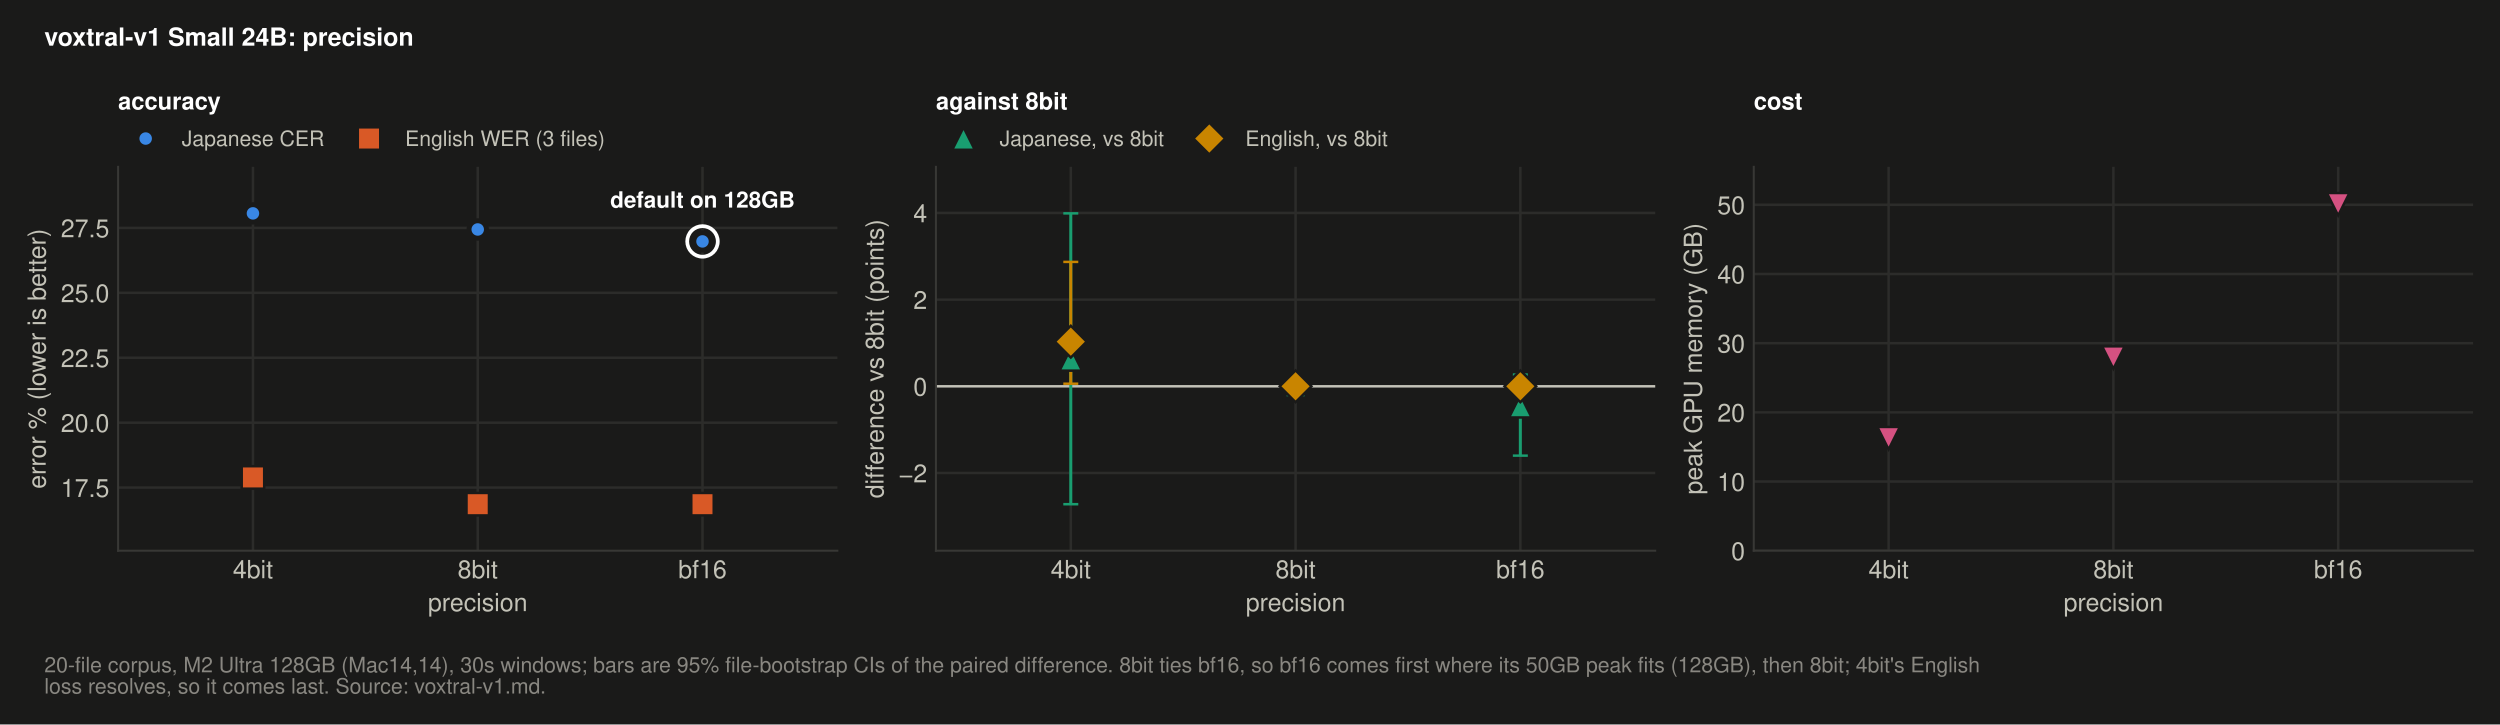
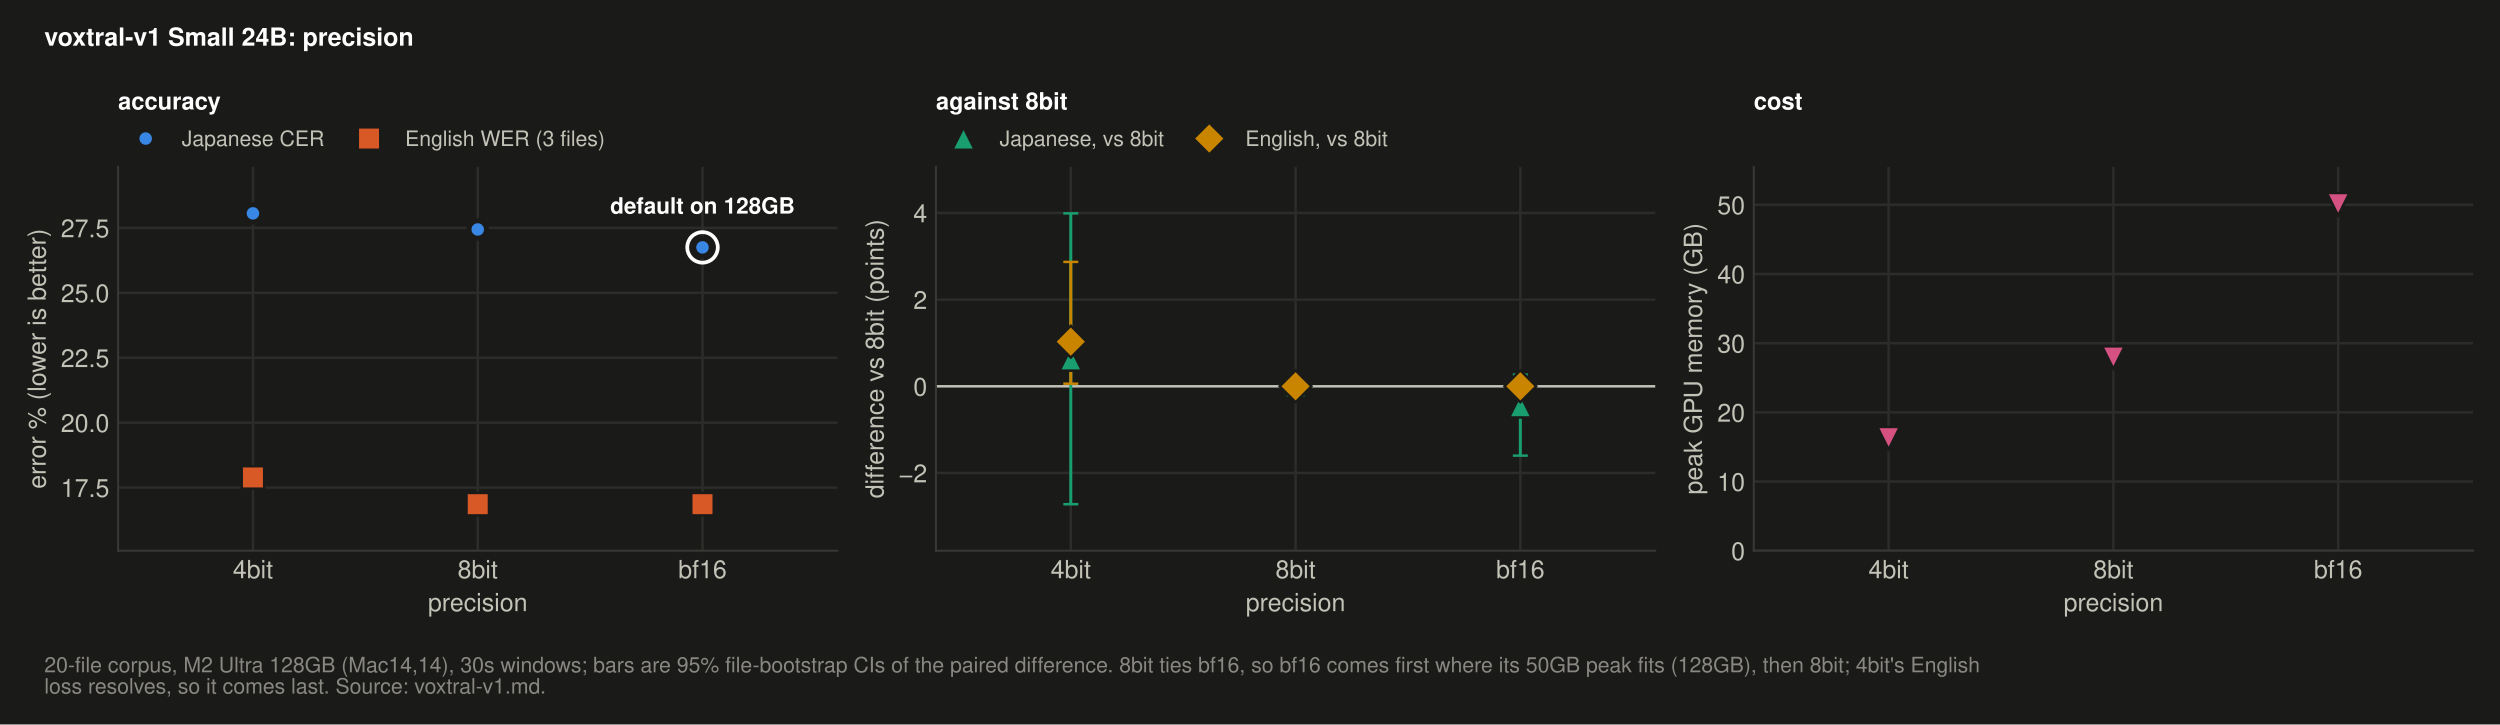
<svg xmlns="http://www.w3.org/2000/svg" xmlns:xlink="http://www.w3.org/1999/xlink" width="1001.422pt" height="290.181pt" viewBox="0 0 1001.422 290.181" version="1.1">
  <defs>
    <style type="text/css">*{stroke-linejoin: round; stroke-linecap: butt}</style>
  </defs>
  <g id="figure_1">
    <g id="patch_1">
      <path d="M 0 290.181  L 1001.422 290.181  L 1001.422 0  L 0 0  z " style="fill: #1a1a19" />
    </g>
    <g id="axes_1">
      <g id="patch_2">
        <path d="M 47.302 220.601  L 335.422 220.601  L 335.422 66.83  L 47.302 66.83  z " style="fill: #1a1a19" />
      </g>
      <g id="matplotlib.axis_1">
        <g id="xtick_1">
          <g id="line2d_1">
            <path d="M 101.324 220.601  L 101.324 66.83  " clip-path="url(#p11941aaa9b)" style="fill: none; stroke: #2c2c2a; stroke-linecap: round" />
          </g>
          <g id="line2d_2" />
          <g id="text_1">
            <text style="font-size: 10px; font-family: 'Helvetica', 'Arial', 'DejaVu Sans'; text-anchor: middle; fill: #c3c2b7" x="101.324" y="231.601" transform="rotate(-0 101.3241 231.6008)">4bit</text>
          </g>
        </g>
        <g id="xtick_2">
          <g id="line2d_3">
            <path d="M 191.362 220.601  L 191.362 66.83  " clip-path="url(#p11941aaa9b)" style="fill: none; stroke: #2c2c2a; stroke-linecap: round" />
          </g>
          <g id="line2d_4" />
          <g id="text_2">
            <text style="font-size: 10px; font-family: 'Helvetica', 'Arial', 'DejaVu Sans'; text-anchor: middle; fill: #c3c2b7" x="191.362" y="231.601" transform="rotate(-0 191.3616 231.6008)">8bit</text>
          </g>
        </g>
        <g id="xtick_3">
          <g id="line2d_5">
            <path d="M 281.399 220.601  L 281.399 66.83  " clip-path="url(#p11941aaa9b)" style="fill: none; stroke: #2c2c2a; stroke-linecap: round" />
          </g>
          <g id="line2d_6" />
          <g id="text_3">
            <text style="font-size: 10px; font-family: 'Helvetica', 'Arial', 'DejaVu Sans'; text-anchor: middle; fill: #c3c2b7" x="281.399" y="231.601" transform="rotate(-0 281.3991 231.6008)">bf16</text>
          </g>
        </g>
        <g id="text_4">
          <text style="font-size: 10px; font-family: 'Helvetica', 'Arial', 'DejaVu Sans'; text-anchor: middle; fill: #c3c2b7" x="191.362" y="244.8" transform="rotate(-0 191.3616 244.8)">precision</text>
        </g>
      </g>
      <g id="matplotlib.axis_2">
        <g id="ytick_1">
          <g id="line2d_7">
            <path d="M 47.302 195.305  L 335.422 195.305  " clip-path="url(#p11941aaa9b)" style="fill: none; stroke: #2c2c2a; stroke-linecap: round" />
          </g>
          <g id="line2d_8" />
          <g id="text_5">
            <text style="font-size: 10px; font-family: 'Helvetica', 'Arial', 'DejaVu Sans'; text-anchor: end; fill: #c3c2b7" x="43.802" y="199.055" transform="rotate(-0 43.80156 199.0552)">17.5</text>
          </g>
        </g>
        <g id="ytick_2">
          <g id="line2d_9">
            <path d="M 47.302 169.302  L 335.422 169.302  " clip-path="url(#p11941aaa9b)" style="fill: none; stroke: #2c2c2a; stroke-linecap: round" />
          </g>
          <g id="line2d_10" />
          <g id="text_6">
            <text style="font-size: 10px; font-family: 'Helvetica', 'Arial', 'DejaVu Sans'; text-anchor: end; fill: #c3c2b7" x="43.802" y="173.052" transform="rotate(-0 43.80156 173.0522)">20.0</text>
          </g>
        </g>
        <g id="ytick_3">
          <g id="line2d_11">
            <path d="M 47.302 143.299  L 335.422 143.299  " clip-path="url(#p11941aaa9b)" style="fill: none; stroke: #2c2c2a; stroke-linecap: round" />
          </g>
          <g id="line2d_12" />
          <g id="text_7">
            <text style="font-size: 10px; font-family: 'Helvetica', 'Arial', 'DejaVu Sans'; text-anchor: end; fill: #c3c2b7" x="43.802" y="147.049" transform="rotate(-0 43.80156 147.0493)">22.5</text>
          </g>
        </g>
        <g id="ytick_4">
          <g id="line2d_13">
            <path d="M 47.302 117.296  L 335.422 117.296  " clip-path="url(#p11941aaa9b)" style="fill: none; stroke: #2c2c2a; stroke-linecap: round" />
          </g>
          <g id="line2d_14" />
          <g id="text_8">
            <text style="font-size: 10px; font-family: 'Helvetica', 'Arial', 'DejaVu Sans'; text-anchor: end; fill: #c3c2b7" x="43.802" y="121.046" transform="rotate(-0 43.80156 121.0464)">25.0</text>
          </g>
        </g>
        <g id="ytick_5">
          <g id="line2d_15">
            <path d="M 47.302 91.294  L 335.422 91.294  " clip-path="url(#p11941aaa9b)" style="fill: none; stroke: #2c2c2a; stroke-linecap: round" />
          </g>
          <g id="line2d_16" />
          <g id="text_9">
            <text style="font-size: 10px; font-family: 'Helvetica', 'Arial', 'DejaVu Sans'; text-anchor: end; fill: #c3c2b7" x="43.802" y="95.044" transform="rotate(-0 43.80156 95.04353)">27.5</text>
          </g>
        </g>
        <g id="text_10">
          <text style="font-size: 10px; font-family: 'Helvetica', 'Arial', 'DejaVu Sans'; text-anchor: middle; fill: #c3c2b7" x="18.3" y="143.715" transform="rotate(-90 18.3 143.7154)">error % (lower is better)</text>
        </g>
      </g>
      <g id="patch_3">
        <path d="M 47.302 220.601  L 47.302 66.83  " style="fill: none; stroke: #383835; stroke-width: 0.8; stroke-linejoin: miter; stroke-linecap: square" />
      </g>
      <g id="patch_4">
        <path d="M 47.302 220.601  L 335.422 220.601  " style="fill: none; stroke: #383835; stroke-width: 0.8; stroke-linejoin: miter; stroke-linecap: square" />
      </g>
      <g id="line2d_17">
        <defs>
          <path id="m3d7b4c0e3e" d="M 0 3.5  C 0.928 3.5 1.819 3.131 2.475 2.475  C 3.131 1.819 3.5 0.928 3.5 0  C 3.5 -0.928 3.131 -1.819 2.475 -2.475  C 1.819 -3.131 0.928 -3.5 0 -3.5  C -0.928 -3.5 -1.819 -3.131 -2.475 -2.475  C -3.131 -1.819 -3.5 -0.928 -3.5 0  C -3.5 0.928 -3.131 1.819 -2.475 2.475  C -1.819 3.131 -0.928 3.5 0 3.5  z " style="stroke: #1a1a19; stroke-width: 2" />
        </defs>
        <g clip-path="url(#p11941aaa9b)">
          <use xlink:href="#m3d7b4c0e3e" x="101.324" y="85.469" style="fill: #3987e5; stroke: #1a1a19; stroke-width: 2" />
          <use xlink:href="#m3d7b4c0e3e" x="191.362" y="91.918" style="fill: #3987e5; stroke: #1a1a19; stroke-width: 2" />
-           <use xlink:href="#m3d7b4c0e3e" x="281.399" y="96.702" style="fill: #3987e5; stroke: #1a1a19; stroke-width: 2" />
+           <use xlink:href="#m3d7b4c0e3e" x="281.399" y="99.094" style="fill: #3987e5; stroke: #1a1a19; stroke-width: 2" />
        </g>
      </g>
      <g id="line2d_18">
        <defs>
          <path id="m81e0faa51b" d="M -4.5 4.5  L 4.5 4.5  L 4.5 -4.5  L -4.5 -4.5  z " style="stroke: #1a1a19; stroke-linejoin: miter" />
        </defs>
        <g clip-path="url(#p11941aaa9b)">
          <use xlink:href="#m81e0faa51b" x="101.324" y="191.249" style="fill: #d95926; stroke: #1a1a19; stroke-linejoin: miter" />
          <use xlink:href="#m81e0faa51b" x="191.362" y="201.962" style="fill: #d95926; stroke: #1a1a19; stroke-linejoin: miter" />
          <use xlink:href="#m81e0faa51b" x="281.399" y="201.962" style="fill: #d95926; stroke: #1a1a19; stroke-linejoin: miter" />
        </g>
      </g>
      <g id="text_11">
-         <text style="font-weight: 700; font-size: 9px; font-family: 'Helvetica', 'Arial', 'DejaVu Sans'; text-anchor: middle; fill: #ffffff" x="281.399" y="83.173" transform="rotate(-0 281.3991 83.17284)">default on 128GB</text>
+         <text style="font-weight: 700; font-size: 9px; font-family: 'Helvetica', 'Arial', 'DejaVu Sans'; text-anchor: middle; fill: #ffffff" x="281.399" y="85.565" transform="rotate(-0 281.3991 85.56511)">default on 128GB</text>
      </g>
      <g id="text_12">
        <text style="font-weight: 700; font-size: 9.5px; font-family: 'Helvetica', 'Arial', 'DejaVu Sans'; text-anchor: start; fill: #ffffff" x="47.302" y="43.83" transform="rotate(-0 47.30156 43.83)">accuracy</text>
      </g>
      <g id="PathCollection_1">
-         <path d="M 281.399 102.826  C 283.023 102.826 284.581 102.181 285.729 101.032  C 286.878 99.884 287.523 98.326 287.523 96.702  C 287.523 95.078 286.878 93.52 285.729 92.372  C 284.581 91.224 283.023 90.578 281.399 90.578  C 279.775 90.578 278.217 91.224 277.069 92.372  C 275.921 93.52 275.275 95.078 275.275 96.702  C 275.275 98.326 275.921 99.884 277.069 101.032  C 278.217 102.181 279.775 102.826 281.399 102.826  L 281.399 102.826  z " clip-path="url(#p11941aaa9b)" style="fill: none; stroke: #ffffff; stroke-width: 1.5" />
+         <path d="M 281.399 105.218  C 283.023 105.218 284.581 104.573 285.729 103.425  C 286.878 102.276 287.523 100.718 287.523 99.094  C 287.523 97.47 286.878 95.913 285.729 94.764  C 284.581 93.616 283.023 92.971 281.399 92.971  C 279.775 92.971 278.217 93.616 277.069 94.764  C 275.921 95.913 275.275 97.47 275.275 99.094  C 275.275 100.718 275.921 102.276 277.069 103.425  C 278.217 104.573 279.775 105.218 281.399 105.218  L 281.399 105.218  z " clip-path="url(#p11941aaa9b)" style="fill: none; stroke: #ffffff; stroke-width: 1.5" />
      </g>
      <g id="legend_1">
        <g id="line2d_19">
          <g>
            <use xlink:href="#m3d7b4c0e3e" x="58.352" y="55.499" style="fill: #3987e5; stroke: #1a1a19; stroke-width: 2" />
          </g>
        </g>
        <g id="text_13">
          <text style="font-size: 8.5px; font-family: 'Helvetica', 'Arial', 'DejaVu Sans'; text-anchor: start; fill: #c3c2b7" x="72.802" y="58.474" transform="rotate(-0 72.80156 58.47396)">Japanese CER</text>
        </g>
        <g id="line2d_20">
          <g>
            <use xlink:href="#m81e0faa51b" x="147.821" y="55.499" style="fill: #d95926; stroke: #1a1a19; stroke-linejoin: miter" />
          </g>
        </g>
        <g id="text_14">
          <text style="font-size: 8.5px; font-family: 'Helvetica', 'Arial', 'DejaVu Sans'; text-anchor: start; fill: #c3c2b7" x="162.271" y="58.474" transform="rotate(-0 162.2707 58.47396)">English WER (3 files)</text>
        </g>
      </g>
    </g>
    <g id="axes_2">
      <g id="patch_5">
        <path d="M 374.902 220.601  L 663.022 220.601  L 663.022 66.83  L 374.902 66.83  z " style="fill: #1a1a19" />
      </g>
      <g id="matplotlib.axis_3">
        <g id="xtick_4">
          <g id="line2d_21">
            <path d="M 428.924 220.601  L 428.924 66.83  " clip-path="url(#p0192451e04)" style="fill: none; stroke: #2c2c2a; stroke-linecap: round" />
          </g>
          <g id="line2d_22" />
          <g id="text_15">
            <text style="font-size: 10px; font-family: 'Helvetica', 'Arial', 'DejaVu Sans'; text-anchor: middle; fill: #c3c2b7" x="428.924" y="231.601" transform="rotate(-0 428.9241 231.6008)">4bit</text>
          </g>
        </g>
        <g id="xtick_5">
          <g id="line2d_23">
            <path d="M 518.962 220.601  L 518.962 66.83  " clip-path="url(#p0192451e04)" style="fill: none; stroke: #2c2c2a; stroke-linecap: round" />
          </g>
          <g id="line2d_24" />
          <g id="text_16">
            <text style="font-size: 10px; font-family: 'Helvetica', 'Arial', 'DejaVu Sans'; text-anchor: middle; fill: #c3c2b7" x="518.962" y="231.601" transform="rotate(-0 518.9616 231.6008)">8bit</text>
          </g>
        </g>
        <g id="xtick_6">
          <g id="line2d_25">
            <path d="M 608.999 220.601  L 608.999 66.83  " clip-path="url(#p0192451e04)" style="fill: none; stroke: #2c2c2a; stroke-linecap: round" />
          </g>
          <g id="line2d_26" />
          <g id="text_17">
            <text style="font-size: 10px; font-family: 'Helvetica', 'Arial', 'DejaVu Sans'; text-anchor: middle; fill: #c3c2b7" x="608.999" y="231.601" transform="rotate(-0 608.9991 231.6008)">bf16</text>
          </g>
        </g>
        <g id="text_18">
          <text style="font-size: 10px; font-family: 'Helvetica', 'Arial', 'DejaVu Sans'; text-anchor: middle; fill: #c3c2b7" x="518.962" y="244.8" transform="rotate(-0 518.9616 244.8)">precision</text>
        </g>
      </g>
      <g id="matplotlib.axis_4">
        <g id="ytick_6">
          <g id="line2d_27">
            <path d="M 374.902 189.462  L 663.022 189.462  " clip-path="url(#p0192451e04)" style="fill: none; stroke: #2c2c2a; stroke-linecap: round" />
          </g>
          <g id="line2d_28" />
          <g id="text_19">
            <text style="font-size: 10px; font-family: 'Helvetica', 'Arial', 'DejaVu Sans'; text-anchor: end; fill: #c3c2b7" x="371.402" y="193.212" transform="rotate(-0 371.4016 193.2119)">−2</text>
          </g>
        </g>
        <g id="ytick_7">
          <g id="line2d_29">
            <path d="M 374.902 154.74  L 663.022 154.74  " clip-path="url(#p0192451e04)" style="fill: none; stroke: #2c2c2a; stroke-linecap: round" />
          </g>
          <g id="line2d_30" />
          <g id="text_20">
            <text style="font-size: 10px; font-family: 'Helvetica', 'Arial', 'DejaVu Sans'; text-anchor: end; fill: #c3c2b7" x="371.402" y="158.49" transform="rotate(-0 371.4016 158.4897)">0</text>
          </g>
        </g>
        <g id="ytick_8">
          <g id="line2d_31">
            <path d="M 374.902 120.017  L 663.022 120.017  " clip-path="url(#p0192451e04)" style="fill: none; stroke: #2c2c2a; stroke-linecap: round" />
          </g>
          <g id="line2d_32" />
          <g id="text_21">
            <text style="font-size: 10px; font-family: 'Helvetica', 'Arial', 'DejaVu Sans'; text-anchor: end; fill: #c3c2b7" x="371.402" y="123.767" transform="rotate(-0 371.4016 123.7675)">2</text>
          </g>
        </g>
        <g id="ytick_9">
          <g id="line2d_33">
            <path d="M 374.902 85.295  L 663.022 85.295  " clip-path="url(#p0192451e04)" style="fill: none; stroke: #2c2c2a; stroke-linecap: round" />
          </g>
          <g id="line2d_34" />
          <g id="text_22">
            <text style="font-size: 10px; font-family: 'Helvetica', 'Arial', 'DejaVu Sans'; text-anchor: end; fill: #c3c2b7" x="371.402" y="89.045" transform="rotate(-0 371.4016 89.04527)">4</text>
          </g>
        </g>
        <g id="text_23">
          <text style="font-size: 10px; font-family: 'Helvetica', 'Arial', 'DejaVu Sans'; text-anchor: middle; fill: #c3c2b7" x="353.916" y="143.715" transform="rotate(-90 353.9156 143.7154)">difference vs 8bit (points)</text>
        </g>
      </g>
      <g id="line2d_35">
        <path d="M 374.902 154.74  L 663.022 154.74  " clip-path="url(#p0192451e04)" style="fill: none; stroke: #c3c2b7; stroke-linecap: round" />
      </g>
      <g id="LineCollection_1">
        <path d="M 428.924 201.962  L 428.924 85.469  " clip-path="url(#p0192451e04)" style="fill: none; stroke: #199e70; stroke-width: 1.2" />
        <path d="M 608.999 182.517  L 608.999 150.052  " clip-path="url(#p0192451e04)" style="fill: none; stroke: #199e70; stroke-width: 1.2" />
      </g>
      <g id="line2d_36">
        <defs>
          <path id="m2e1cc6d336" d="M 3 0  L -3 -0  " style="stroke: #199e70" />
        </defs>
        <g clip-path="url(#p0192451e04)">
          <use xlink:href="#m2e1cc6d336" x="428.924" y="201.962" style="fill: #1f77b4; stroke: #199e70" />
          <use xlink:href="#m2e1cc6d336" x="608.999" y="182.517" style="fill: #1f77b4; stroke: #199e70" />
        </g>
      </g>
      <g id="line2d_37">
        <g clip-path="url(#p0192451e04)">
          <use xlink:href="#m2e1cc6d336" x="428.924" y="85.469" style="fill: #1f77b4; stroke: #199e70" />
          <use xlink:href="#m2e1cc6d336" x="608.999" y="150.052" style="fill: #1f77b4; stroke: #199e70" />
        </g>
      </g>
      <g id="LineCollection_2">
        <path d="M 428.924 153.698  L 428.924 104.913  " clip-path="url(#p0192451e04)" style="fill: none; stroke: #c98500; stroke-width: 1.2" />
      </g>
      <g id="line2d_38">
        <defs>
          <path id="m300e81fc3c" d="M 3 0  L -3 -0  " style="stroke: #c98500" />
        </defs>
        <g clip-path="url(#p0192451e04)">
          <use xlink:href="#m300e81fc3c" x="428.924" y="153.698" style="fill: #1f77b4; stroke: #c98500" />
        </g>
      </g>
      <g id="line2d_39">
        <g clip-path="url(#p0192451e04)">
          <use xlink:href="#m300e81fc3c" x="428.924" y="104.913" style="fill: #1f77b4; stroke: #c98500" />
        </g>
      </g>
      <g id="patch_6">
        <path d="M 374.902 220.601  L 374.902 66.83  " style="fill: none; stroke: #383835; stroke-width: 0.8; stroke-linejoin: miter; stroke-linecap: square" />
      </g>
      <g id="patch_7">
        <path d="M 374.902 220.601  L 663.022 220.601  " style="fill: none; stroke: #383835; stroke-width: 0.8; stroke-linejoin: miter; stroke-linecap: square" />
      </g>
      <g id="line2d_40">
        <defs>
          <path id="m14c831bd54" d="M 0 -4.5  L -4.5 4.5  L 4.5 4.5  z " style="stroke: #1a1a19; stroke-linejoin: miter" />
        </defs>
        <g clip-path="url(#p0192451e04)">
          <use xlink:href="#m14c831bd54" x="428.924" y="143.976" style="fill: #199e70; stroke: #1a1a19; stroke-linejoin: miter" />
          <use xlink:href="#m14c831bd54" x="518.962" y="154.74" style="fill: #199e70; stroke: #1a1a19; stroke-linejoin: miter" />
          <use xlink:href="#m14c831bd54" x="608.999" y="162.726" style="fill: #199e70; stroke: #1a1a19; stroke-linejoin: miter" />
        </g>
      </g>
      <g id="line2d_41">
        <defs>
          <path id="m4003d0889e" d="M -0 6.364  L 6.364 0  L 0 -6.364  L -6.364 -0  z " style="stroke: #1a1a19; stroke-linejoin: miter" />
        </defs>
        <g clip-path="url(#p0192451e04)">
          <use xlink:href="#m4003d0889e" x="428.924" y="136.858" style="fill: #c98500; stroke: #1a1a19; stroke-linejoin: miter" />
          <use xlink:href="#m4003d0889e" x="518.962" y="154.74" style="fill: #c98500; stroke: #1a1a19; stroke-linejoin: miter" />
          <use xlink:href="#m4003d0889e" x="608.999" y="154.74" style="fill: #c98500; stroke: #1a1a19; stroke-linejoin: miter" />
        </g>
      </g>
      <g id="text_24">
        <text style="font-weight: 700; font-size: 9.5px; font-family: 'Helvetica', 'Arial', 'DejaVu Sans'; text-anchor: start; fill: #ffffff" x="374.902" y="43.83" transform="rotate(-0 374.9016 43.83)">against 8bit</text>
      </g>
      <g id="legend_2">
        <g id="line2d_42">
          <g>
            <use xlink:href="#m14c831bd54" x="385.952" y="55.499" style="fill: #199e70; stroke: #1a1a19; stroke-linejoin: miter" />
          </g>
        </g>
        <g id="text_25">
          <text style="font-size: 8.5px; font-family: 'Helvetica', 'Arial', 'DejaVu Sans'; text-anchor: start; fill: #c3c2b7" x="400.402" y="58.474" transform="rotate(-0 400.4016 58.47396)">Japanese, vs 8bit</text>
        </g>
        <g id="line2d_43">
          <g>
            <use xlink:href="#m4003d0889e" x="484.4" y="55.499" style="fill: #c98500; stroke: #1a1a19; stroke-linejoin: miter" />
          </g>
        </g>
        <g id="text_26">
          <text style="font-size: 8.5px; font-family: 'Helvetica', 'Arial', 'DejaVu Sans'; text-anchor: start; fill: #c3c2b7" x="498.85" y="58.474" transform="rotate(-0 498.8502 58.47396)">English, vs 8bit</text>
        </g>
      </g>
    </g>
    <g id="axes_3">
      <g id="patch_8">
        <path d="M 702.502 220.601  L 990.622 220.601  L 990.622 66.83  L 702.502 66.83  z " style="fill: #1a1a19" />
      </g>
      <g id="matplotlib.axis_5">
        <g id="xtick_7">
          <g id="line2d_44">
            <path d="M 756.524 220.601  L 756.524 66.83  " clip-path="url(#pae8f8b31d2)" style="fill: none; stroke: #2c2c2a; stroke-linecap: round" />
          </g>
          <g id="line2d_45" />
          <g id="text_27">
            <text style="font-size: 10px; font-family: 'Helvetica', 'Arial', 'DejaVu Sans'; text-anchor: middle; fill: #c3c2b7" x="756.524" y="231.601" transform="rotate(-0 756.5241 231.6008)">4bit</text>
          </g>
        </g>
        <g id="xtick_8">
          <g id="line2d_46">
            <path d="M 846.562 220.601  L 846.562 66.83  " clip-path="url(#pae8f8b31d2)" style="fill: none; stroke: #2c2c2a; stroke-linecap: round" />
          </g>
          <g id="line2d_47" />
          <g id="text_28">
            <text style="font-size: 10px; font-family: 'Helvetica', 'Arial', 'DejaVu Sans'; text-anchor: middle; fill: #c3c2b7" x="846.562" y="231.601" transform="rotate(-0 846.5616 231.6008)">8bit</text>
          </g>
        </g>
        <g id="xtick_9">
          <g id="line2d_48">
            <path d="M 936.599 220.601  L 936.599 66.83  " clip-path="url(#pae8f8b31d2)" style="fill: none; stroke: #2c2c2a; stroke-linecap: round" />
          </g>
          <g id="line2d_49" />
          <g id="text_29">
            <text style="font-size: 10px; font-family: 'Helvetica', 'Arial', 'DejaVu Sans'; text-anchor: middle; fill: #c3c2b7" x="936.599" y="231.601" transform="rotate(-0 936.5991 231.6008)">bf16</text>
          </g>
        </g>
        <g id="text_30">
          <text style="font-size: 10px; font-family: 'Helvetica', 'Arial', 'DejaVu Sans'; text-anchor: middle; fill: #c3c2b7" x="846.562" y="244.8" transform="rotate(-0 846.5616 244.8)">precision</text>
        </g>
      </g>
      <g id="matplotlib.axis_6">
        <g id="ytick_10">
          <g id="line2d_50">
            <path d="M 702.502 220.601  L 990.622 220.601  " clip-path="url(#pae8f8b31d2)" style="fill: none; stroke: #2c2c2a; stroke-linecap: round" />
          </g>
          <g id="line2d_51" />
          <g id="text_31">
            <text style="font-size: 10px; font-family: 'Helvetica', 'Arial', 'DejaVu Sans'; text-anchor: end; fill: #c3c2b7" x="699.002" y="224.351" transform="rotate(-0 699.0016 224.3508)">0</text>
          </g>
        </g>
        <g id="ytick_11">
          <g id="line2d_52">
            <path d="M 702.502 192.889  L 990.622 192.889  " clip-path="url(#pae8f8b31d2)" style="fill: none; stroke: #2c2c2a; stroke-linecap: round" />
          </g>
          <g id="line2d_53" />
          <g id="text_32">
            <text style="font-size: 10px; font-family: 'Helvetica', 'Arial', 'DejaVu Sans'; text-anchor: end; fill: #c3c2b7" x="699.002" y="196.639" transform="rotate(-0 699.0016 196.6391)">10</text>
          </g>
        </g>
        <g id="ytick_12">
          <g id="line2d_54">
            <path d="M 702.502 165.178  L 990.622 165.178  " clip-path="url(#pae8f8b31d2)" style="fill: none; stroke: #2c2c2a; stroke-linecap: round" />
          </g>
          <g id="line2d_55" />
          <g id="text_33">
            <text style="font-size: 10px; font-family: 'Helvetica', 'Arial', 'DejaVu Sans'; text-anchor: end; fill: #c3c2b7" x="699.002" y="168.928" transform="rotate(-0 699.0016 168.9275)">20</text>
          </g>
        </g>
        <g id="ytick_13">
          <g id="line2d_56">
            <path d="M 702.502 137.466  L 990.622 137.466  " clip-path="url(#pae8f8b31d2)" style="fill: none; stroke: #2c2c2a; stroke-linecap: round" />
          </g>
          <g id="line2d_57" />
          <g id="text_34">
            <text style="font-size: 10px; font-family: 'Helvetica', 'Arial', 'DejaVu Sans'; text-anchor: end; fill: #c3c2b7" x="699.002" y="141.216" transform="rotate(-0 699.0016 141.2159)">30</text>
          </g>
        </g>
        <g id="ytick_14">
          <g id="line2d_58">
            <path d="M 702.502 109.754  L 990.622 109.754  " clip-path="url(#pae8f8b31d2)" style="fill: none; stroke: #2c2c2a; stroke-linecap: round" />
          </g>
          <g id="line2d_59" />
          <g id="text_35">
            <text style="font-size: 10px; font-family: 'Helvetica', 'Arial', 'DejaVu Sans'; text-anchor: end; fill: #c3c2b7" x="699.002" y="113.504" transform="rotate(-0 699.0016 113.5042)">40</text>
          </g>
        </g>
        <g id="ytick_15">
          <g id="line2d_60">
            <path d="M 702.502 82.043  L 990.622 82.043  " clip-path="url(#pae8f8b31d2)" style="fill: none; stroke: #2c2c2a; stroke-linecap: round" />
          </g>
          <g id="line2d_61" />
          <g id="text_36">
            <text style="font-size: 10px; font-family: 'Helvetica', 'Arial', 'DejaVu Sans'; text-anchor: end; fill: #c3c2b7" x="699.002" y="85.793" transform="rotate(-0 699.0016 85.79258)">50</text>
          </g>
        </g>
        <g id="text_37">
          <text style="font-size: 10px; font-family: 'Helvetica', 'Arial', 'DejaVu Sans'; text-anchor: middle; fill: #c3c2b7" x="681.736" y="143.715" transform="rotate(-90 681.7359 143.7154)">peak GPU memory (GB)</text>
        </g>
      </g>
      <g id="patch_9">
        <path d="M 702.502 220.601  L 702.502 66.83  " style="fill: none; stroke: #383835; stroke-width: 0.8; stroke-linejoin: miter; stroke-linecap: square" />
      </g>
      <g id="patch_10">
        <path d="M 702.502 220.601  L 990.622 220.601  " style="fill: none; stroke: #383835; stroke-width: 0.8; stroke-linejoin: miter; stroke-linecap: square" />
      </g>
      <g id="line2d_62">
        <defs>
          <path id="mdcf7008163" d="M -0 4.5  L 4.5 -4.5  L -4.5 -4.5  z " style="stroke: #1a1a19; stroke-linejoin: miter" />
        </defs>
        <g clip-path="url(#pae8f8b31d2)">
          <use xlink:href="#mdcf7008163" x="756.524" y="175.514" style="fill: #d55181; stroke: #1a1a19; stroke-linejoin: miter" />
          <use xlink:href="#mdcf7008163" x="846.562" y="143.23" style="fill: #d55181; stroke: #1a1a19; stroke-linejoin: miter" />
          <use xlink:href="#mdcf7008163" x="936.599" y="81.821" style="fill: #d55181; stroke: #1a1a19; stroke-linejoin: miter" />
        </g>
      </g>
      <g id="text_38">
        <text style="font-weight: 700; font-size: 9.5px; font-family: 'Helvetica', 'Arial', 'DejaVu Sans'; text-anchor: start; fill: #ffffff" x="702.502" y="43.83" transform="rotate(-0 702.5016 43.83)">cost</text>
      </g>
    </g>
    <g id="text_39">
      <text style="font-weight: 700; font-size: 10px; font-family: 'Helvetica', 'Arial', 'DejaVu Sans'; text-anchor: start; fill: #ffffff" x="17.758" y="18.3" transform="rotate(-0 17.75756 18.3)">voxtral-v1 Small 24B: precision</text>
    </g>
    <g id="text_40">
      <text style="font-size: 8.5px; font-family: 'Helvetica', 'Arial', 'DejaVu Sans'; fill: #898781" transform="translate(17.75756 269.3016)">20-file corpus, M2 Ultra 128GB (Mac14,14), 30s windows; bars are 95% file-bootstrap CIs of the paired difference. 8bit ties bf16, so bf16 comes first where its 50GB peak fits (128GB), then 8bit; 4bit's English</text>
      <text style="font-size: 8.5px; font-family: 'Helvetica', 'Arial', 'DejaVu Sans'; fill: #898781" transform="translate(17.75756 277.8104)">loss resolves, so it comes last. Source: voxtral-v1.md.</text>
    </g>
  </g>
  <defs>
    <clipPath id="p11941aaa9b">
      <rect x="47.302" y="66.83" width="288.12" height="153.771" />
    </clipPath>
    <clipPath id="p0192451e04">
      <rect x="374.902" y="66.83" width="288.12" height="153.771" />
    </clipPath>
    <clipPath id="pae8f8b31d2">
      <rect x="702.502" y="66.83" width="288.12" height="153.771" />
    </clipPath>
  </defs>
</svg>
